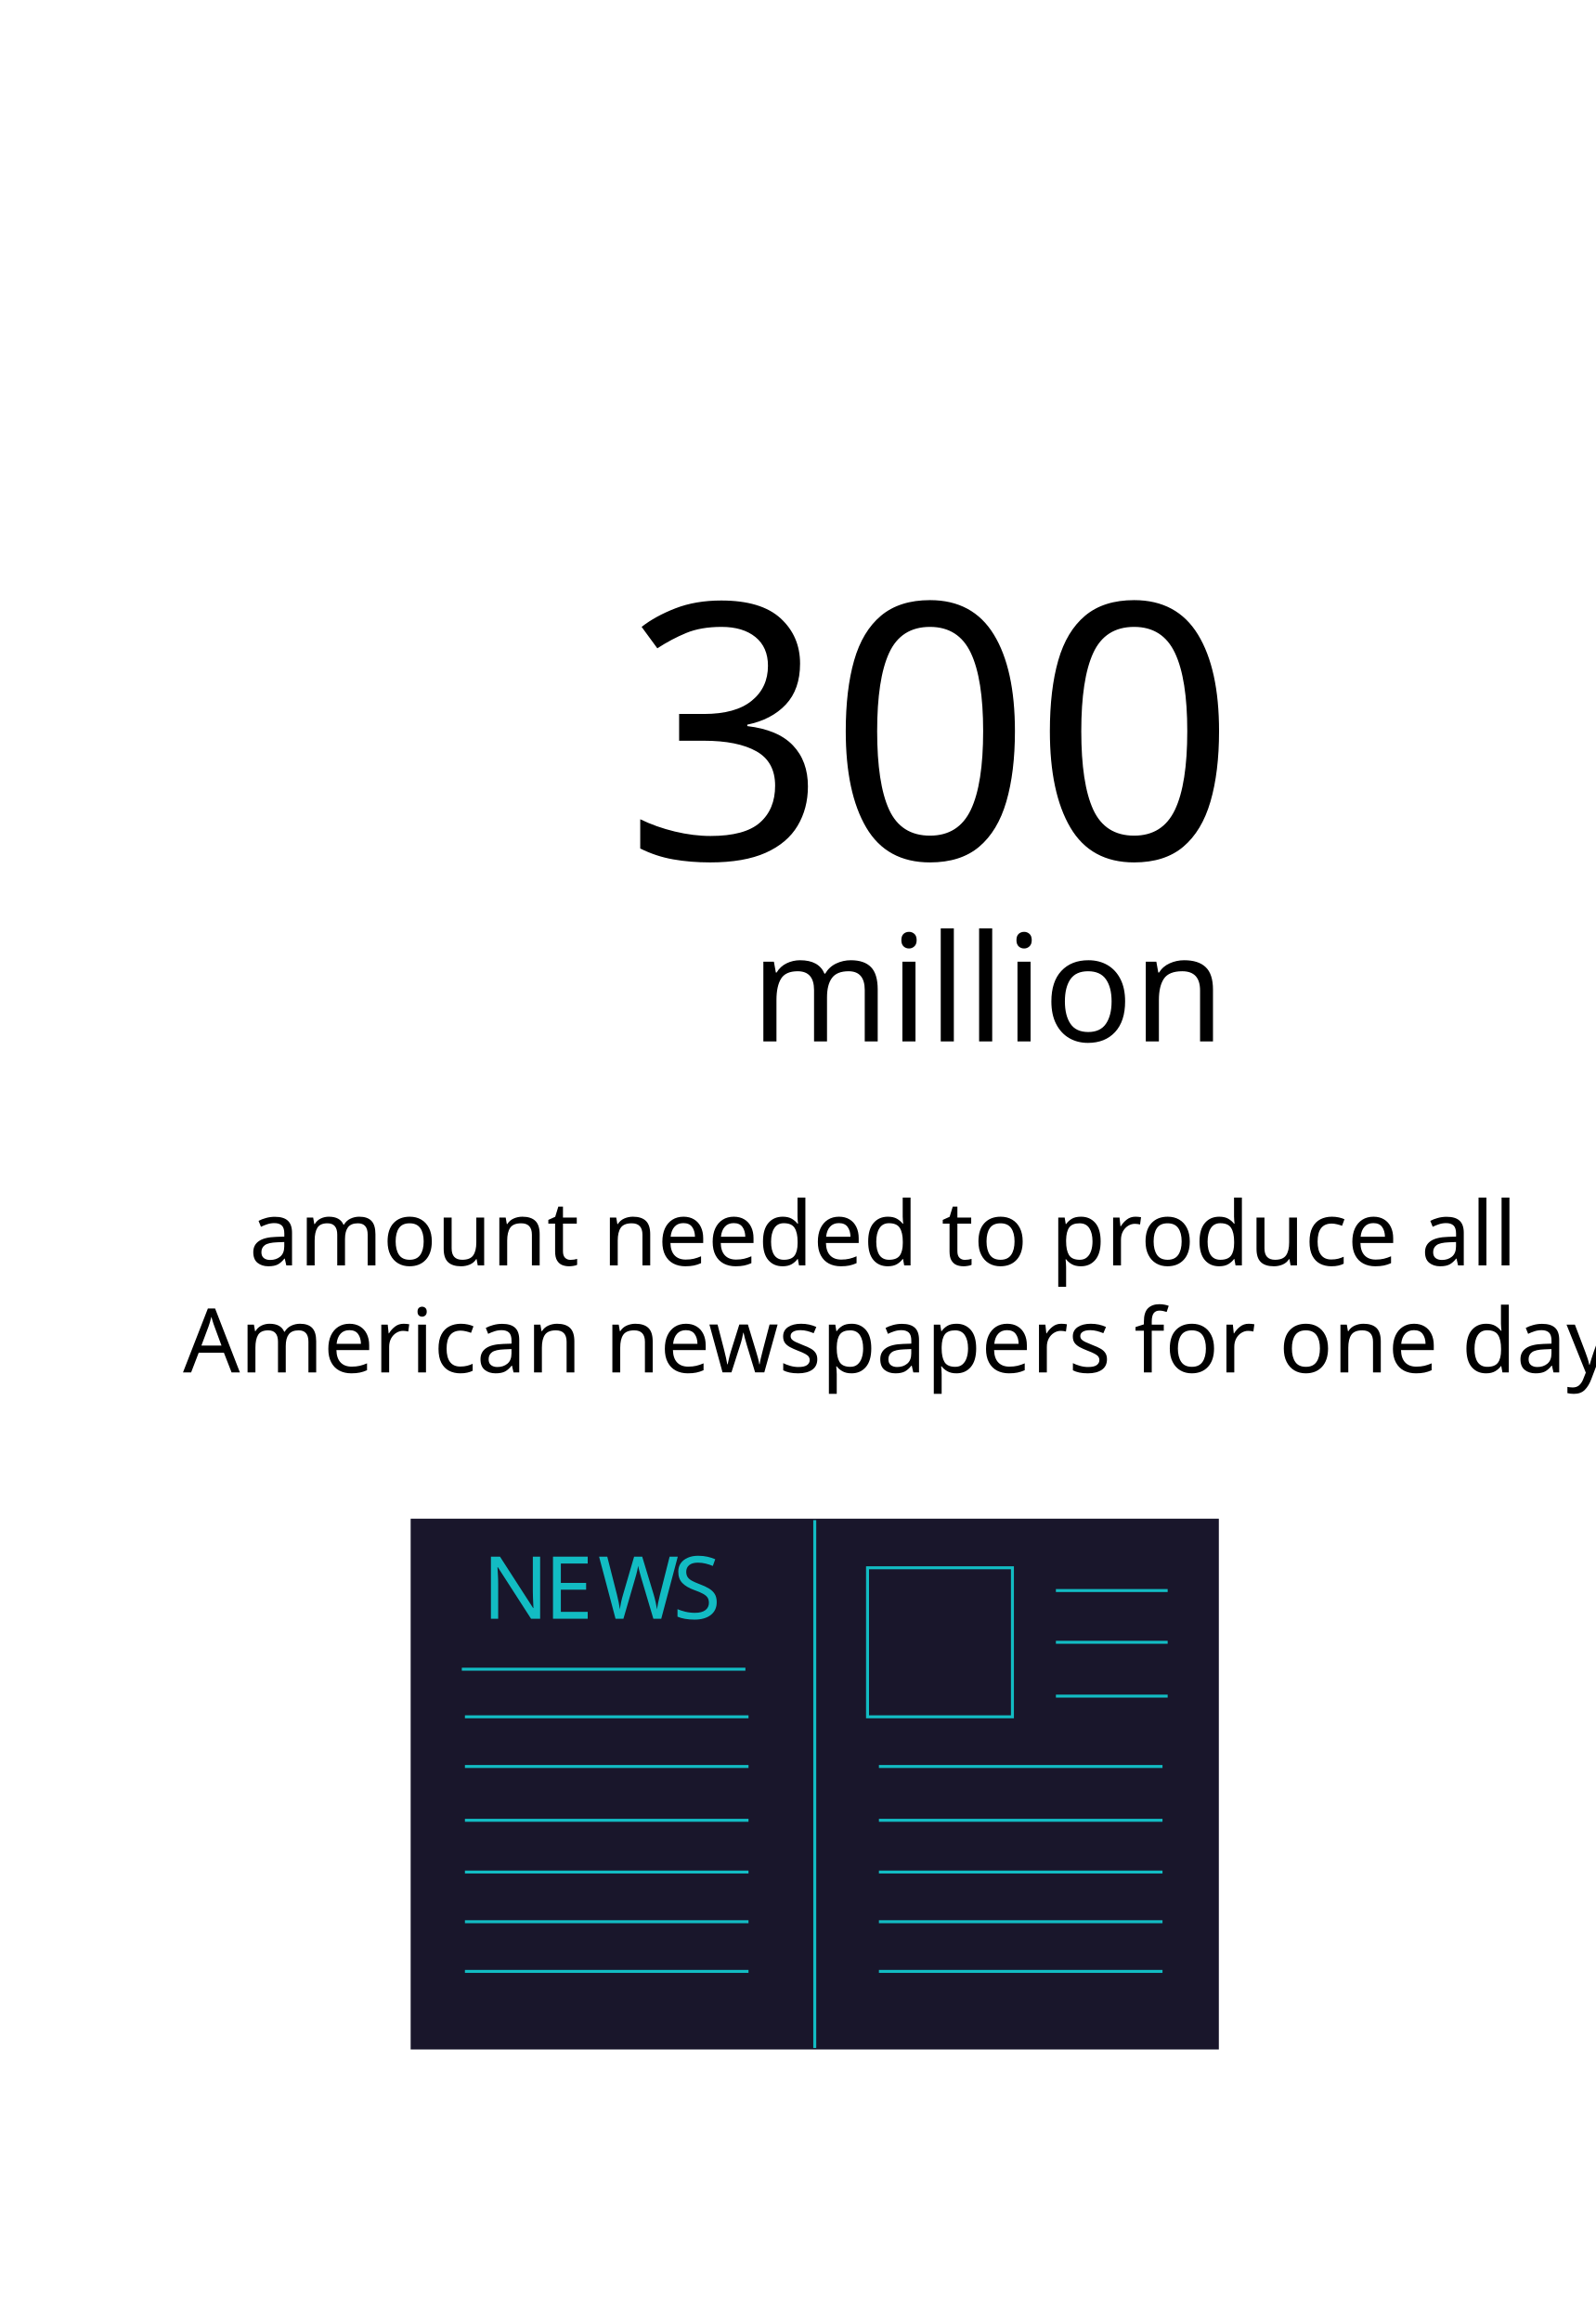
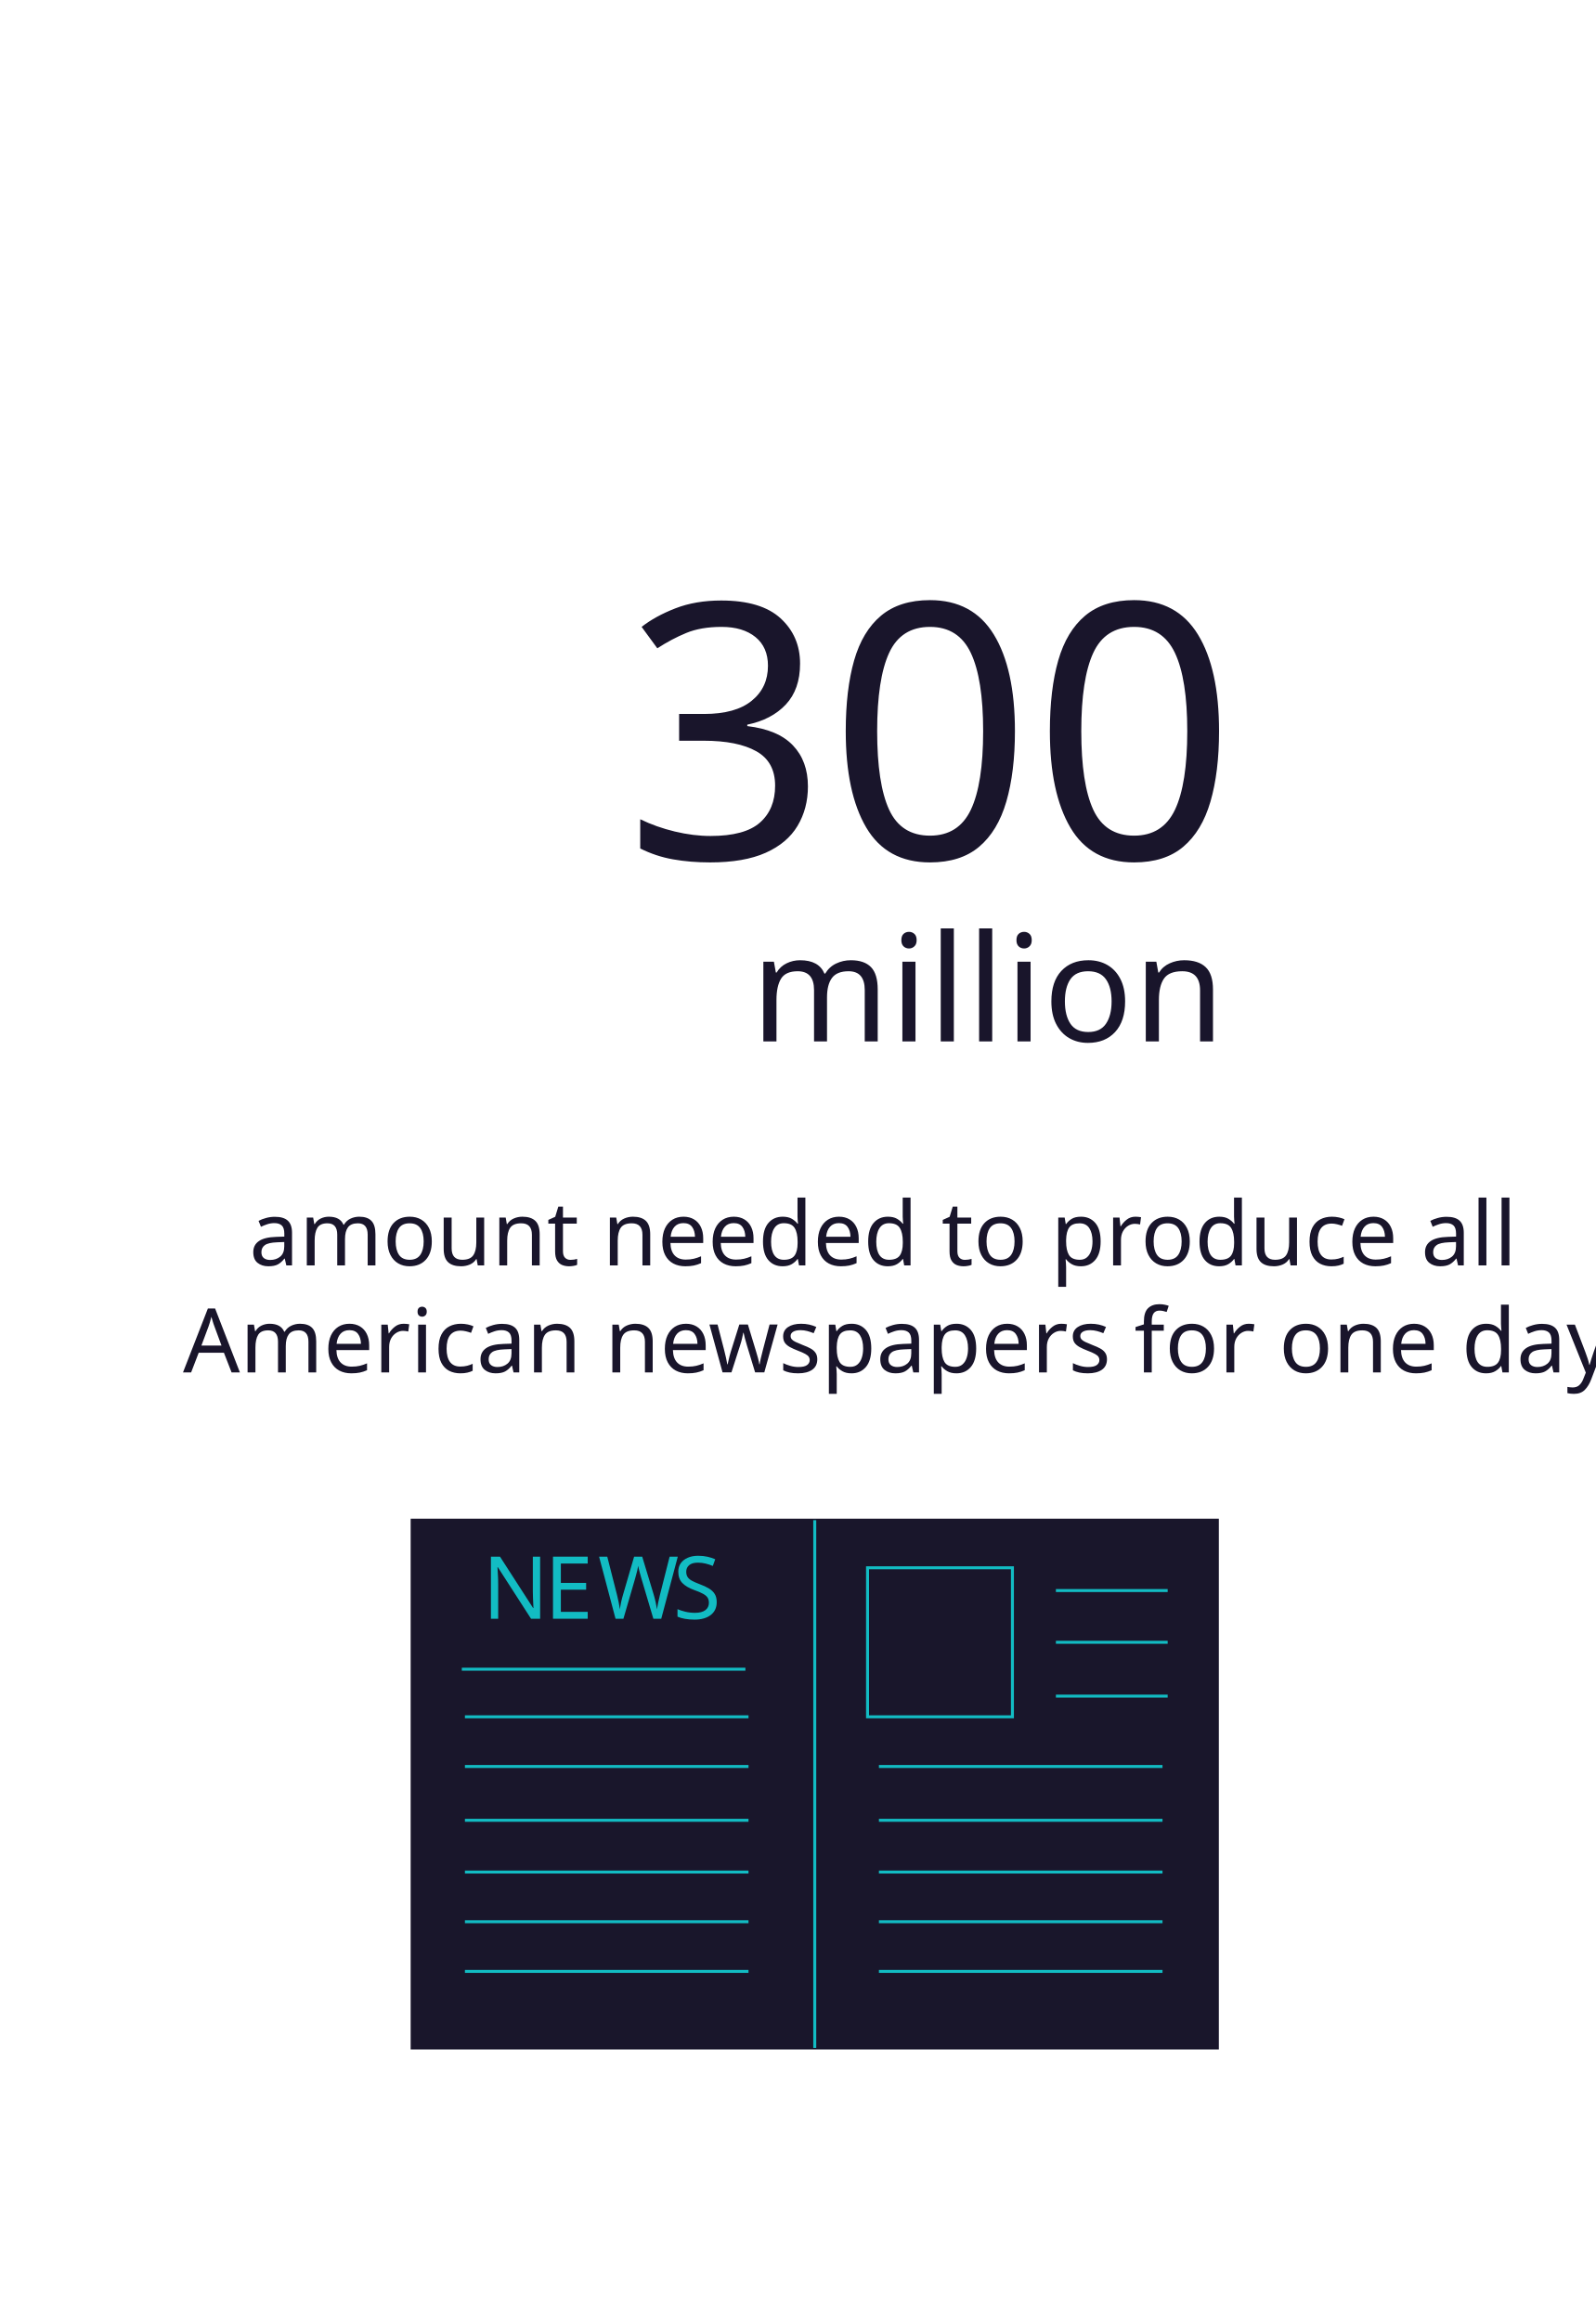
<svg xmlns="http://www.w3.org/2000/svg" version="1.1" id="Layer_1" x="0px" y="0px" width="536.378px" height="780.521px" viewBox="0 0 536.378 780.521" enable-background="new 0 0 536.378 780.521" xml:space="preserve">
-   <rect x="163.537" y="201.337" fill-rule="evenodd" clip-rule="evenodd" fill="none" width="335.21" height="91.324" />
-   <text transform="matrix(1 0 0 1 209.8838 288.8154)" font-family="'Interstate-Bold'" font-size="120">300</text>
-   <rect x="-19.884" y="404.235" fill="none" width="587.72" height="62.157" />
-   <text transform="matrix(1 0 0 1 83.7939 425.5352)">
-     <tspan x="0" y="0" font-family="'MyriadPro-Regular'" font-size="30">amount needed to produce all </tspan>
-     <tspan x="-22.26" y="36" font-family="'MyriadPro-Regular'" font-size="30">American newspapers for one day</tspan>
-   </text>
-   <rect x="189.037" y="313.761" fill="none" width="284.211" height="50.877" />
-   <text transform="matrix(1 0 0 1 252.4434 350.2104)" font-family="'Interstate-Bold'" font-size="50">million</text>
+   <rect x="163.537" y="201.337" fill="none" width="335.21" height="91.324" />
+   <text transform="matrix(1 0 0 1 209.8838 288.8154)" fill="#19152B" font-family="'Interstate-Bold'" font-size="120">300</text>
+   <rect x="-19.884" y="404.235" fill="none" width="587.719" height="62.156" />
+   <text transform="matrix(1 0 0 1 83.7939 425.5352)" fill="#19152B" font-family="'MyriadPro-Regular'" font-size="30">amount needed to produce all </text>
+   <text transform="matrix(1 0 0 1 61.5337 461.5352)" fill="#19152B" font-family="'MyriadPro-Regular'" font-size="30">American newspapers for one day</text>
+   <rect x="189.037" y="313.761" fill="none" width="284.21" height="50.877" />
+   <text transform="matrix(1 0 0 1 252.4434 350.21)" fill="#19152B" font-family="'Interstate-Bold'" font-size="50">million</text>
  <g>
-     <polygon fill="#19162B" stroke="#19162B" stroke-miterlimit="10" points="409.36,688.708 273.975,688.708 138.591,688.708    138.591,511.212 409.36,511.212  " />
+     <polygon fill="#19162B" stroke="#19162B" stroke-miterlimit="10" points="409.361,688.708 273.975,688.708 138.591,688.708    138.591,511.212 409.361,511.212  " />
    <line fill="none" stroke="#12BCC3" stroke-miterlimit="10" x1="273.975" y1="511.212" x2="273.975" y2="688.708" />
    <rect x="162.258" y="523.044" fill="none" width="83.527" height="23.666" />
-     <text transform="matrix(1 0 0 1 162.2568 544.3574)">
-       <tspan x="0" y="0" fill="#12BCC3" font-family="'Interstate-Regular'" font-size="29.235">N</tspan>
-       <tspan x="20.873" y="0" fill="#12BCC3" font-family="'Interstate-Regular'" font-size="29.235">E</tspan>
-       <tspan x="38.853" y="0" fill="#12BCC3" font-family="'Interstate-Regular'" font-size="29.235">W</tspan>
-       <tspan x="64.082" y="0" fill="#12BCC3" font-family="'Interstate-Regular'" font-size="29.235">S</tspan>
-     </text>
+     <text transform="matrix(1 0 0 1 162.2568 544.3574)" fill="#12BCC3" font-family="'Interstate-Regular'" font-size="29.235">N</text>
+     <text transform="matrix(1 0 0 1 183.1299 544.3574)" fill="#12BCC3" font-family="'Interstate-Regular'" font-size="29.235">E</text>
+     <text transform="matrix(1 0 0 1 201.1099 544.3574)" fill="#12BCC3" font-family="'Interstate-Regular'" font-size="29.235">W</text>
+     <text transform="matrix(1 0 0 1 226.3389 544.3574)" fill="#12BCC3" font-family="'Interstate-Regular'" font-size="29.235">S</text>
    <line fill="none" stroke="#12BCC3" stroke-miterlimit="10" x1="155.295" y1="561.33" x2="250.658" y2="561.33" />
    <line fill="none" stroke="#12BCC3" stroke-miterlimit="10" x1="156.34" y1="577.337" x2="251.7" y2="577.337" />
    <line fill="none" stroke="#12BCC3" stroke-miterlimit="10" x1="156.34" y1="594.046" x2="251.7" y2="594.046" />
    <line fill="none" stroke="#12BCC3" stroke-miterlimit="10" x1="156.34" y1="612.142" x2="251.7" y2="612.142" />
    <line fill="none" stroke="#12BCC3" stroke-miterlimit="10" x1="156.34" y1="629.544" x2="251.7" y2="629.544" />
    <line fill="none" stroke="#12BCC3" stroke-miterlimit="10" x1="156.34" y1="646.249" x2="251.7" y2="646.249" />
    <line fill="none" stroke="#12BCC3" stroke-miterlimit="10" x1="156.34" y1="662.953" x2="251.7" y2="662.953" />
    <rect x="291.726" y="527.223" fill="none" stroke="#12BCC3" stroke-miterlimit="10" width="48.723" height="50.114" />
-     <line fill="none" stroke="#12BCC3" stroke-miterlimit="10" x1="355.065" y1="534.877" x2="392.653" y2="534.877" />
-     <line fill="none" stroke="#12BCC3" stroke-miterlimit="10" x1="355.065" y1="552.279" x2="392.653" y2="552.279" />
-     <line fill="none" stroke="#12BCC3" stroke-miterlimit="10" x1="355.065" y1="570.381" x2="392.653" y2="570.381" />
-     <line fill="none" stroke="#12BCC3" stroke-miterlimit="10" x1="295.553" y1="594.046" x2="390.913" y2="594.046" />
-     <line fill="none" stroke="#12BCC3" stroke-miterlimit="10" x1="295.553" y1="612.142" x2="390.913" y2="612.142" />
-     <line fill="none" stroke="#12BCC3" stroke-miterlimit="10" x1="295.553" y1="629.544" x2="390.913" y2="629.544" />
-     <line fill="none" stroke="#12BCC3" stroke-miterlimit="10" x1="295.553" y1="646.249" x2="390.913" y2="646.249" />
-     <line fill="none" stroke="#12BCC3" stroke-miterlimit="10" x1="295.553" y1="662.953" x2="390.913" y2="662.953" />
+     <line fill="none" stroke="#12BCC3" stroke-miterlimit="10" x1="355.066" y1="534.877" x2="392.654" y2="534.877" />
+     <line fill="none" stroke="#12BCC3" stroke-miterlimit="10" x1="355.066" y1="552.279" x2="392.654" y2="552.279" />
+     <line fill="none" stroke="#12BCC3" stroke-miterlimit="10" x1="355.066" y1="570.381" x2="392.654" y2="570.381" />
+     <line fill="none" stroke="#12BCC3" stroke-miterlimit="10" x1="295.553" y1="594.046" x2="390.914" y2="594.046" />
+     <line fill="none" stroke="#12BCC3" stroke-miterlimit="10" x1="295.553" y1="612.142" x2="390.914" y2="612.142" />
+     <line fill="none" stroke="#12BCC3" stroke-miterlimit="10" x1="295.553" y1="629.544" x2="390.914" y2="629.544" />
+     <line fill="none" stroke="#12BCC3" stroke-miterlimit="10" x1="295.553" y1="646.249" x2="390.914" y2="646.249" />
+     <line fill="none" stroke="#12BCC3" stroke-miterlimit="10" x1="295.553" y1="662.953" x2="390.914" y2="662.953" />
  </g>
</svg>
